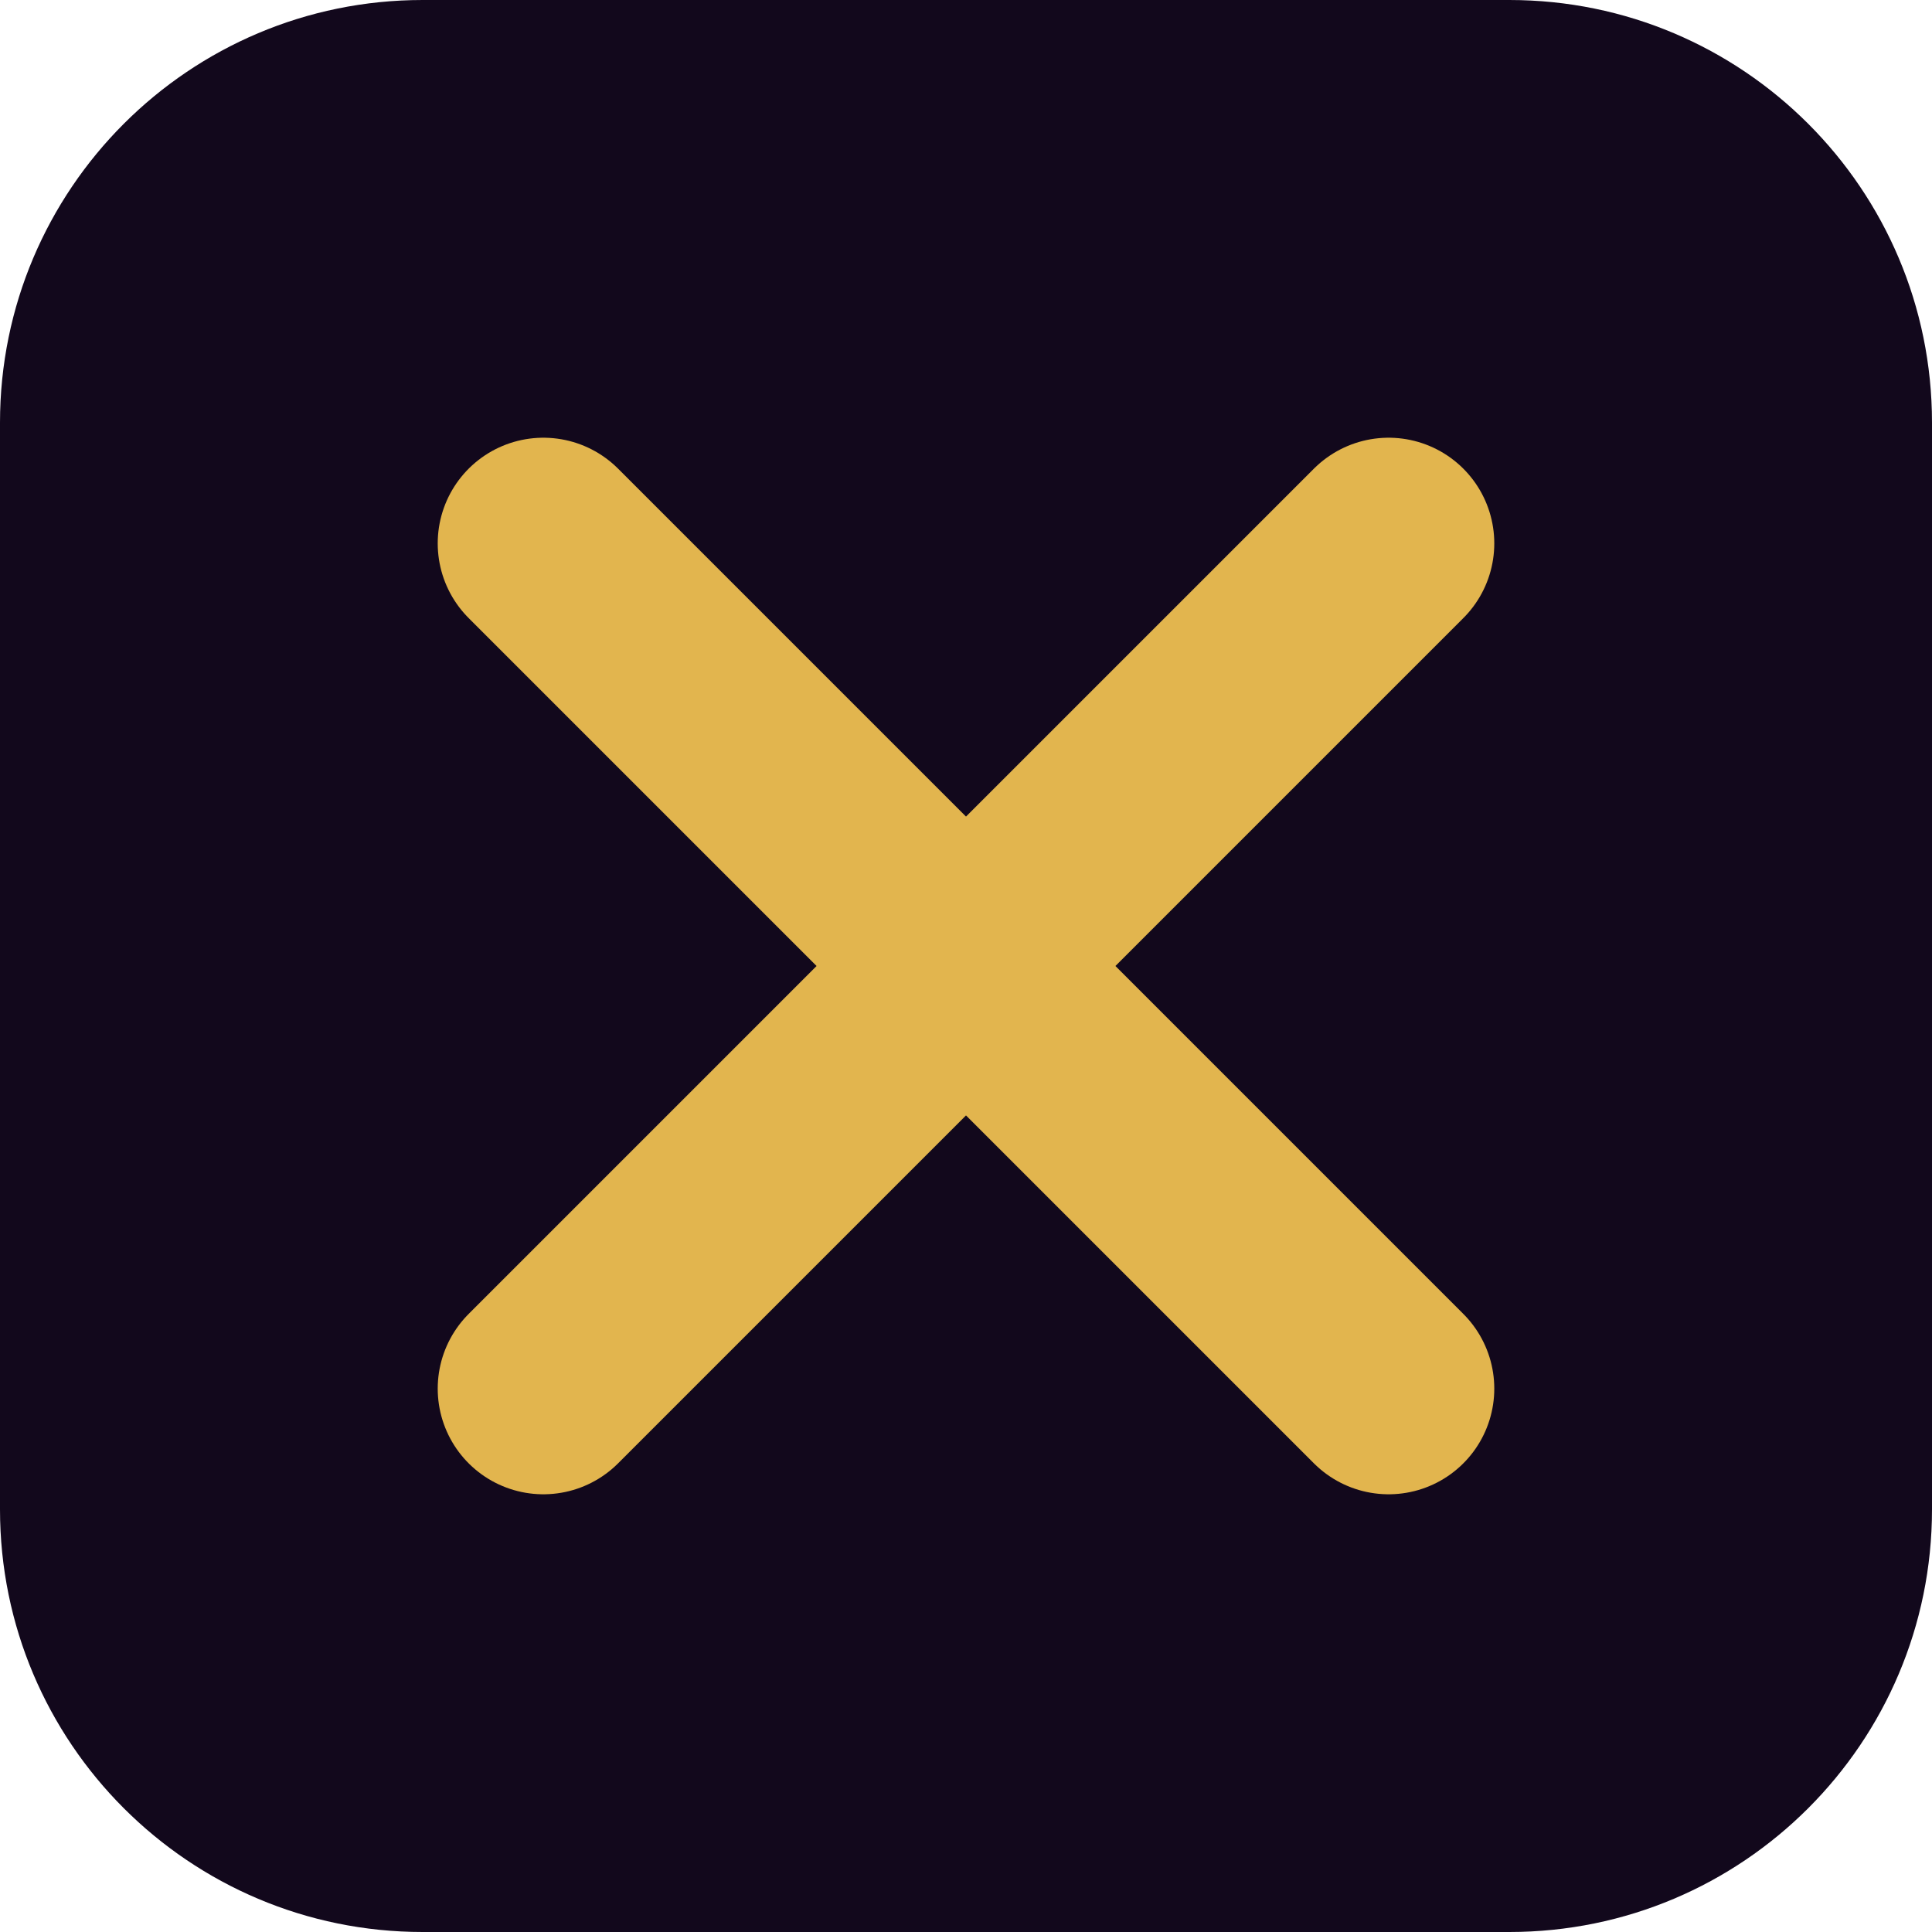
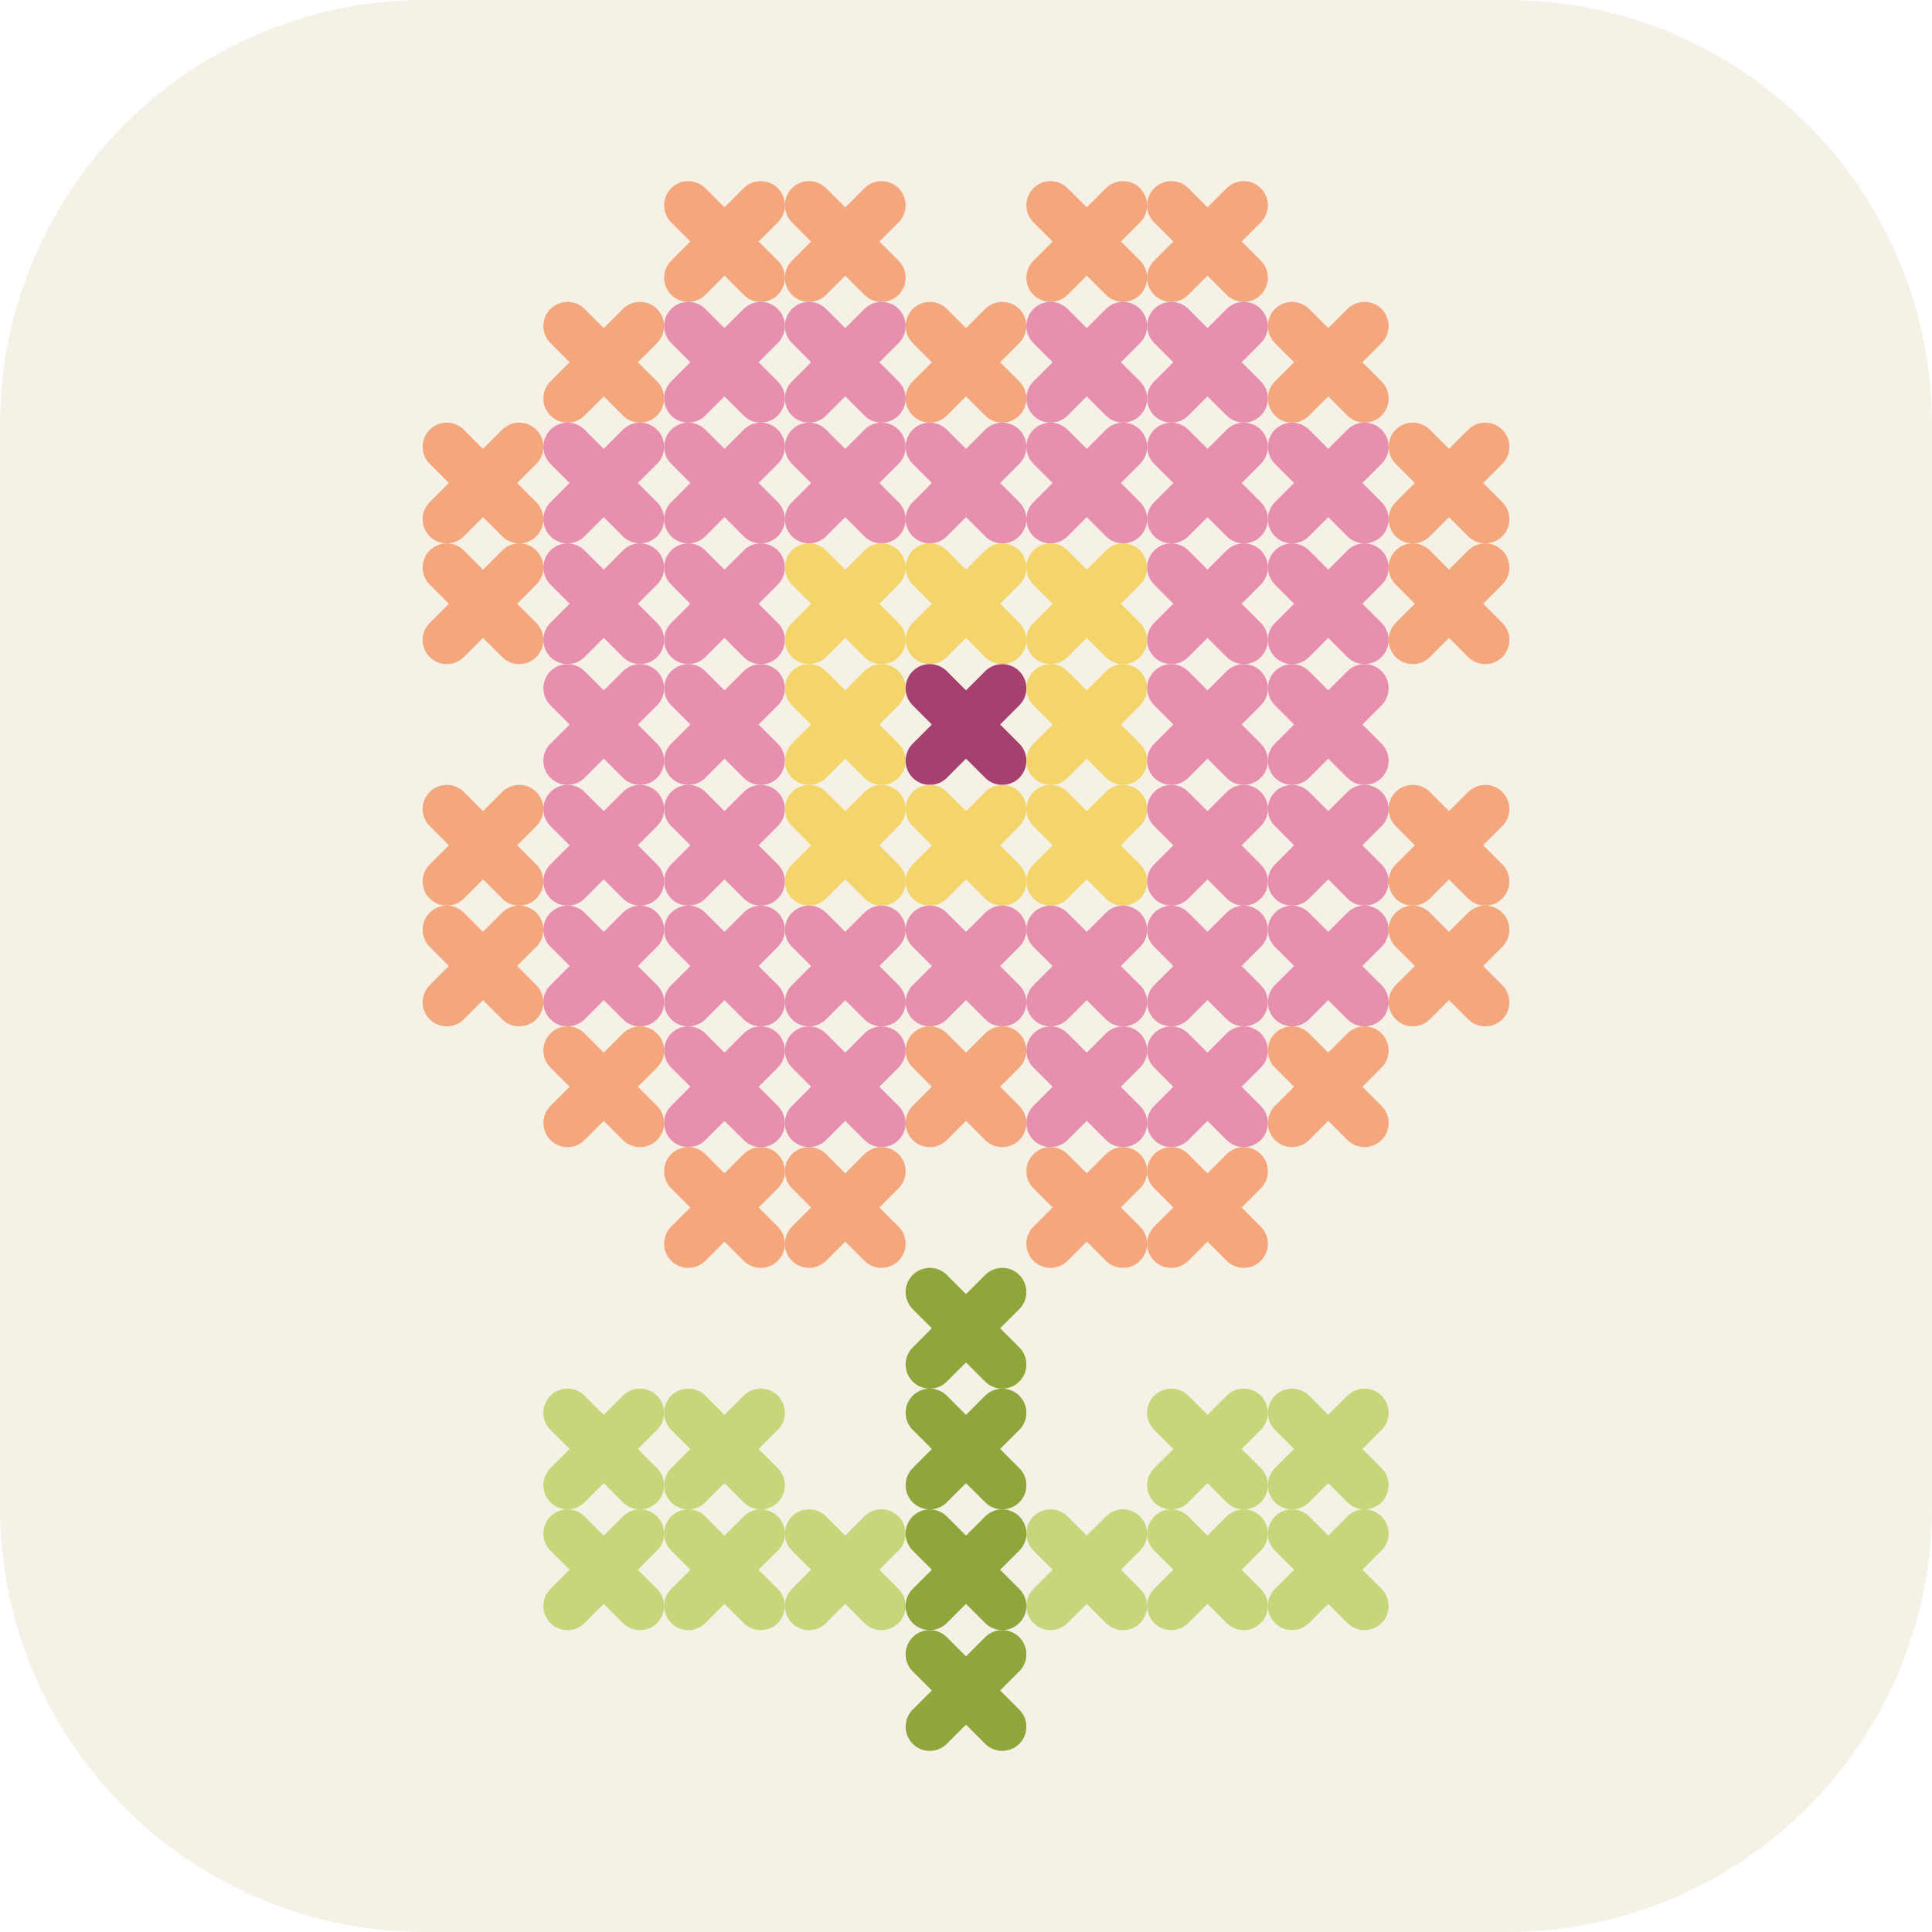
- <svg xmlns="http://www.w3.org/2000/svg" viewBox="0 0 64 64">
-   <rect width="64" height="64" rx="14" fill="#12081c" />
-   <path d="M18 18 46 46M46 18 18 46" stroke="#e2b54e" stroke-width="7" stroke-linecap="round" />
+ <svg xmlns="http://www.w3.org/2000/svg" viewBox="0 0 160 160">
+   <rect width="160" height="160" rx="35.2" fill="#f6f1e6" />
+   <g fill="none" stroke-width="4" stroke-linecap="round">
+     <path d="M57 17L63 23M63 17L57 23" stroke="#f4a77c" />
+     <path d="M67 17L73 23M73 17L67 23" stroke="#f4a77c" />
+     <path d="M87 17L93 23M93 17L87 23" stroke="#f4a77c" />
+     <path d="M97 17L103 23M103 17L97 23" stroke="#f4a77c" />
+     <path d="M47 27L53 33M53 27L47 33" stroke="#f4a77c" />
+     <path d="M57 27L63 33M63 27L57 33" stroke="#e78faf" />
+     <path d="M67 27L73 33M73 27L67 33" stroke="#e78faf" />
+     <path d="M77 27L83 33M83 27L77 33" stroke="#f4a77c" />
+     <path d="M87 27L93 33M93 27L87 33" stroke="#e78faf" />
+     <path d="M97 27L103 33M103 27L97 33" stroke="#e78faf" />
+     <path d="M107 27L113 33M113 27L107 33" stroke="#f4a77c" />
+     <path d="M37 37L43 43M43 37L37 43" stroke="#f4a77c" />
+     <path d="M47 37L53 43M53 37L47 43" stroke="#e78faf" />
+     <path d="M57 37L63 43M63 37L57 43" stroke="#e78faf" />
+     <path d="M67 37L73 43M73 37L67 43" stroke="#e78faf" />
+     <path d="M77 37L83 43M83 37L77 43" stroke="#e78faf" />
+     <path d="M87 37L93 43M93 37L87 43" stroke="#e78faf" />
+     <path d="M97 37L103 43M103 37L97 43" stroke="#e78faf" />
+     <path d="M107 37L113 43M113 37L107 43" stroke="#e78faf" />
+     <path d="M117 37L123 43M123 37L117 43" stroke="#f4a77c" />
+     <path d="M37 47L43 53M43 47L37 53" stroke="#f4a77c" />
+     <path d="M47 47L53 53M53 47L47 53" stroke="#e78faf" />
+     <path d="M57 47L63 53M63 47L57 53" stroke="#e78faf" />
+     <path d="M67 47L73 53M73 47L67 53" stroke="#f4d56b" />
+     <path d="M77 47L83 53M83 47L77 53" stroke="#f4d56b" />
+     <path d="M87 47L93 53M93 47L87 53" stroke="#f4d56b" />
+     <path d="M97 47L103 53M103 47L97 53" stroke="#e78faf" />
+     <path d="M107 47L113 53M113 47L107 53" stroke="#e78faf" />
+     <path d="M117 47L123 53M123 47L117 53" stroke="#f4a77c" />
+     <path d="M47 57L53 63M53 57L47 63" stroke="#e78faf" />
+     <path d="M57 57L63 63M63 57L57 63" stroke="#e78faf" />
+     <path d="M67 57L73 63M73 57L67 63" stroke="#f4d56b" />
+     <path d="M77 57L83 63M83 57L77 63" stroke="#a6406f" />
+     <path d="M87 57L93 63M93 57L87 63" stroke="#f4d56b" />
+     <path d="M97 57L103 63M103 57L97 63" stroke="#e78faf" />
+     <path d="M107 57L113 63M113 57L107 63" stroke="#e78faf" />
+     <path d="M37 67L43 73M43 67L37 73" stroke="#f4a77c" />
+     <path d="M47 67L53 73M53 67L47 73" stroke="#e78faf" />
+     <path d="M57 67L63 73M63 67L57 73" stroke="#e78faf" />
+     <path d="M67 67L73 73M73 67L67 73" stroke="#f4d56b" />
+     <path d="M77 67L83 73M83 67L77 73" stroke="#f4d56b" />
+     <path d="M87 67L93 73M93 67L87 73" stroke="#f4d56b" />
+     <path d="M97 67L103 73M103 67L97 73" stroke="#e78faf" />
+     <path d="M107 67L113 73M113 67L107 73" stroke="#e78faf" />
+     <path d="M117 67L123 73M123 67L117 73" stroke="#f4a77c" />
+     <path d="M37 77L43 83M43 77L37 83" stroke="#f4a77c" />
+     <path d="M47 77L53 83M53 77L47 83" stroke="#e78faf" />
+     <path d="M57 77L63 83M63 77L57 83" stroke="#e78faf" />
+     <path d="M67 77L73 83M73 77L67 83" stroke="#e78faf" />
+     <path d="M77 77L83 83M83 77L77 83" stroke="#e78faf" />
+     <path d="M87 77L93 83M93 77L87 83" stroke="#e78faf" />
+     <path d="M97 77L103 83M103 77L97 83" stroke="#e78faf" />
+     <path d="M107 77L113 83M113 77L107 83" stroke="#e78faf" />
+     <path d="M117 77L123 83M123 77L117 83" stroke="#f4a77c" />
+     <path d="M47 87L53 93M53 87L47 93" stroke="#f4a77c" />
+     <path d="M57 87L63 93M63 87L57 93" stroke="#e78faf" />
+     <path d="M67 87L73 93M73 87L67 93" stroke="#e78faf" />
+     <path d="M77 87L83 93M83 87L77 93" stroke="#f4a77c" />
+     <path d="M87 87L93 93M93 87L87 93" stroke="#e78faf" />
+     <path d="M97 87L103 93M103 87L97 93" stroke="#e78faf" />
+     <path d="M107 87L113 93M113 87L107 93" stroke="#f4a77c" />
+     <path d="M57 97L63 103M63 97L57 103" stroke="#f4a77c" />
+     <path d="M67 97L73 103M73 97L67 103" stroke="#f4a77c" />
+     <path d="M87 97L93 103M93 97L87 103" stroke="#f4a77c" />
+     <path d="M97 97L103 103M103 97L97 103" stroke="#f4a77c" />
+     <path d="M77 107L83 113M83 107L77 113" stroke="#8ea63a" />
+     <path d="M47 117L53 123M53 117L47 123" stroke="#c6d67a" />
+     <path d="M57 117L63 123M63 117L57 123" stroke="#c6d67a" />
+     <path d="M77 117L83 123M83 117L77 123" stroke="#8ea63a" />
+     <path d="M97 117L103 123M103 117L97 123" stroke="#c6d67a" />
+     <path d="M107 117L113 123M113 117L107 123" stroke="#c6d67a" />
+     <path d="M47 127L53 133M53 127L47 133" stroke="#c6d67a" />
+     <path d="M57 127L63 133M63 127L57 133" stroke="#c6d67a" />
+     <path d="M67 127L73 133M73 127L67 133" stroke="#c6d67a" />
+     <path d="M77 127L83 133M83 127L77 133" stroke="#8ea63a" />
+     <path d="M87 127L93 133M93 127L87 133" stroke="#c6d67a" />
+     <path d="M97 127L103 133M103 127L97 133" stroke="#c6d67a" />
+     <path d="M107 127L113 133M113 127L107 133" stroke="#c6d67a" />
+     <path d="M77 137L83 143M83 137L77 143" stroke="#8ea63a" />
+   </g>
</svg>
